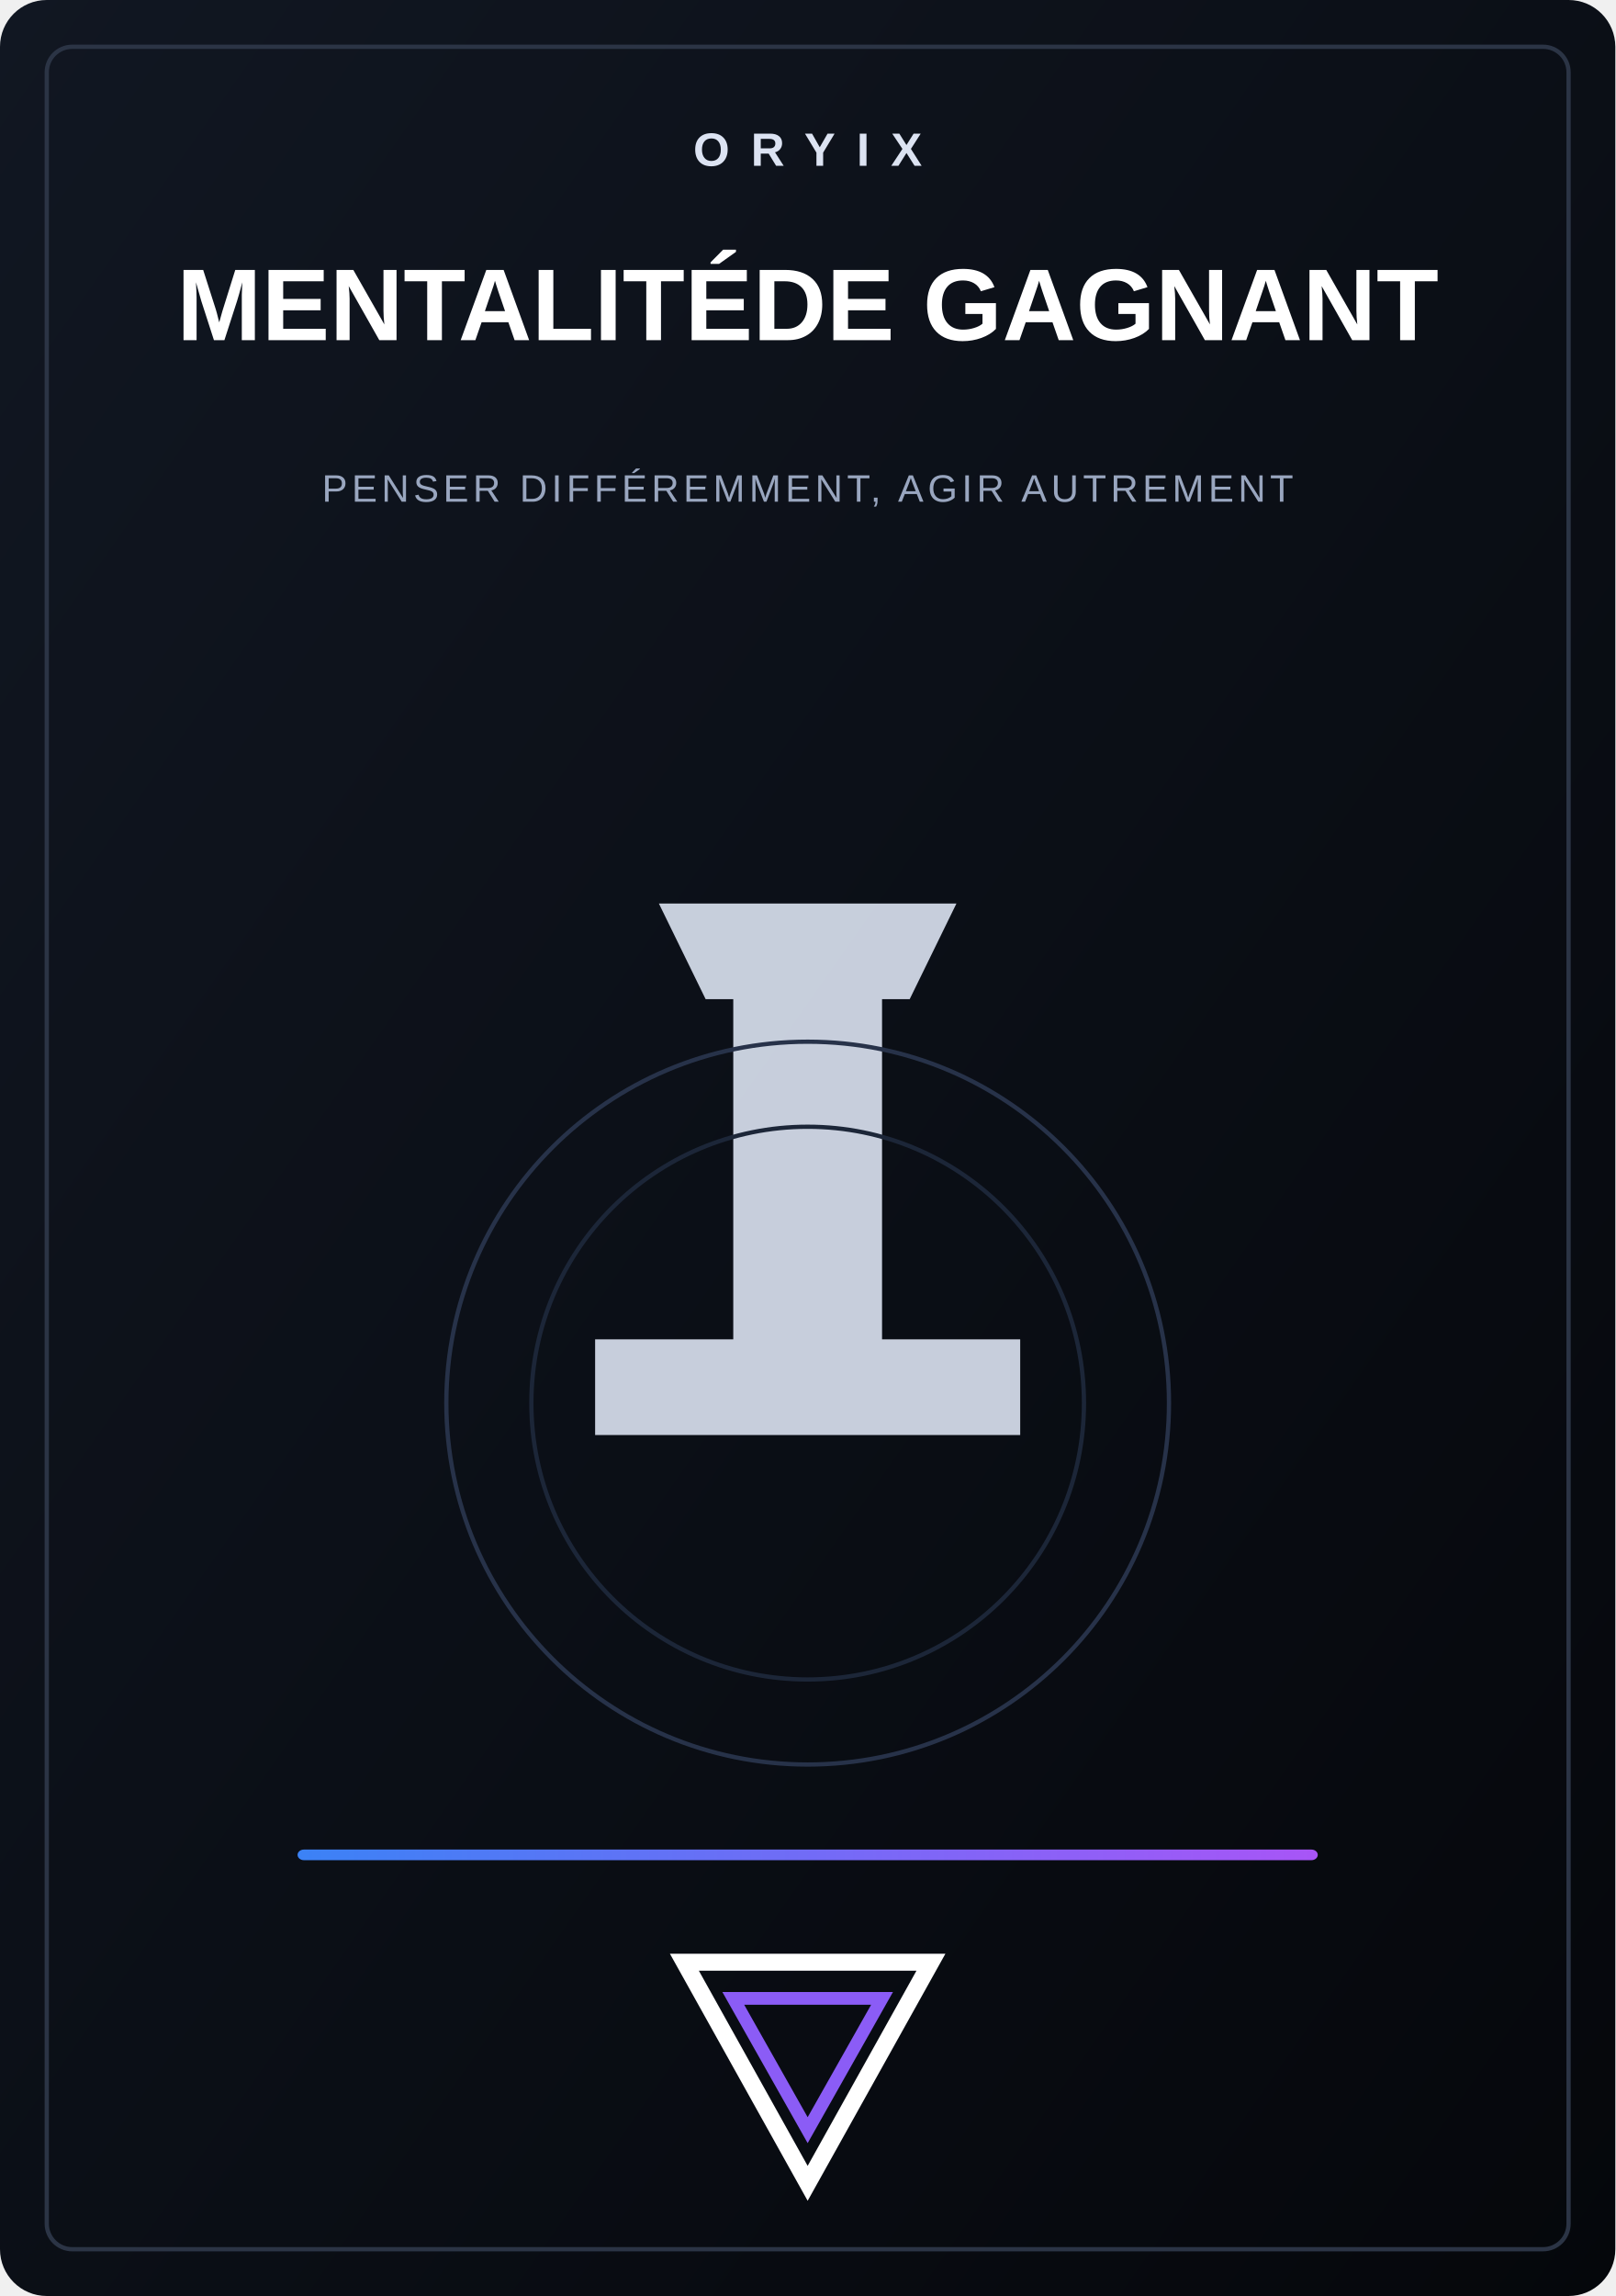
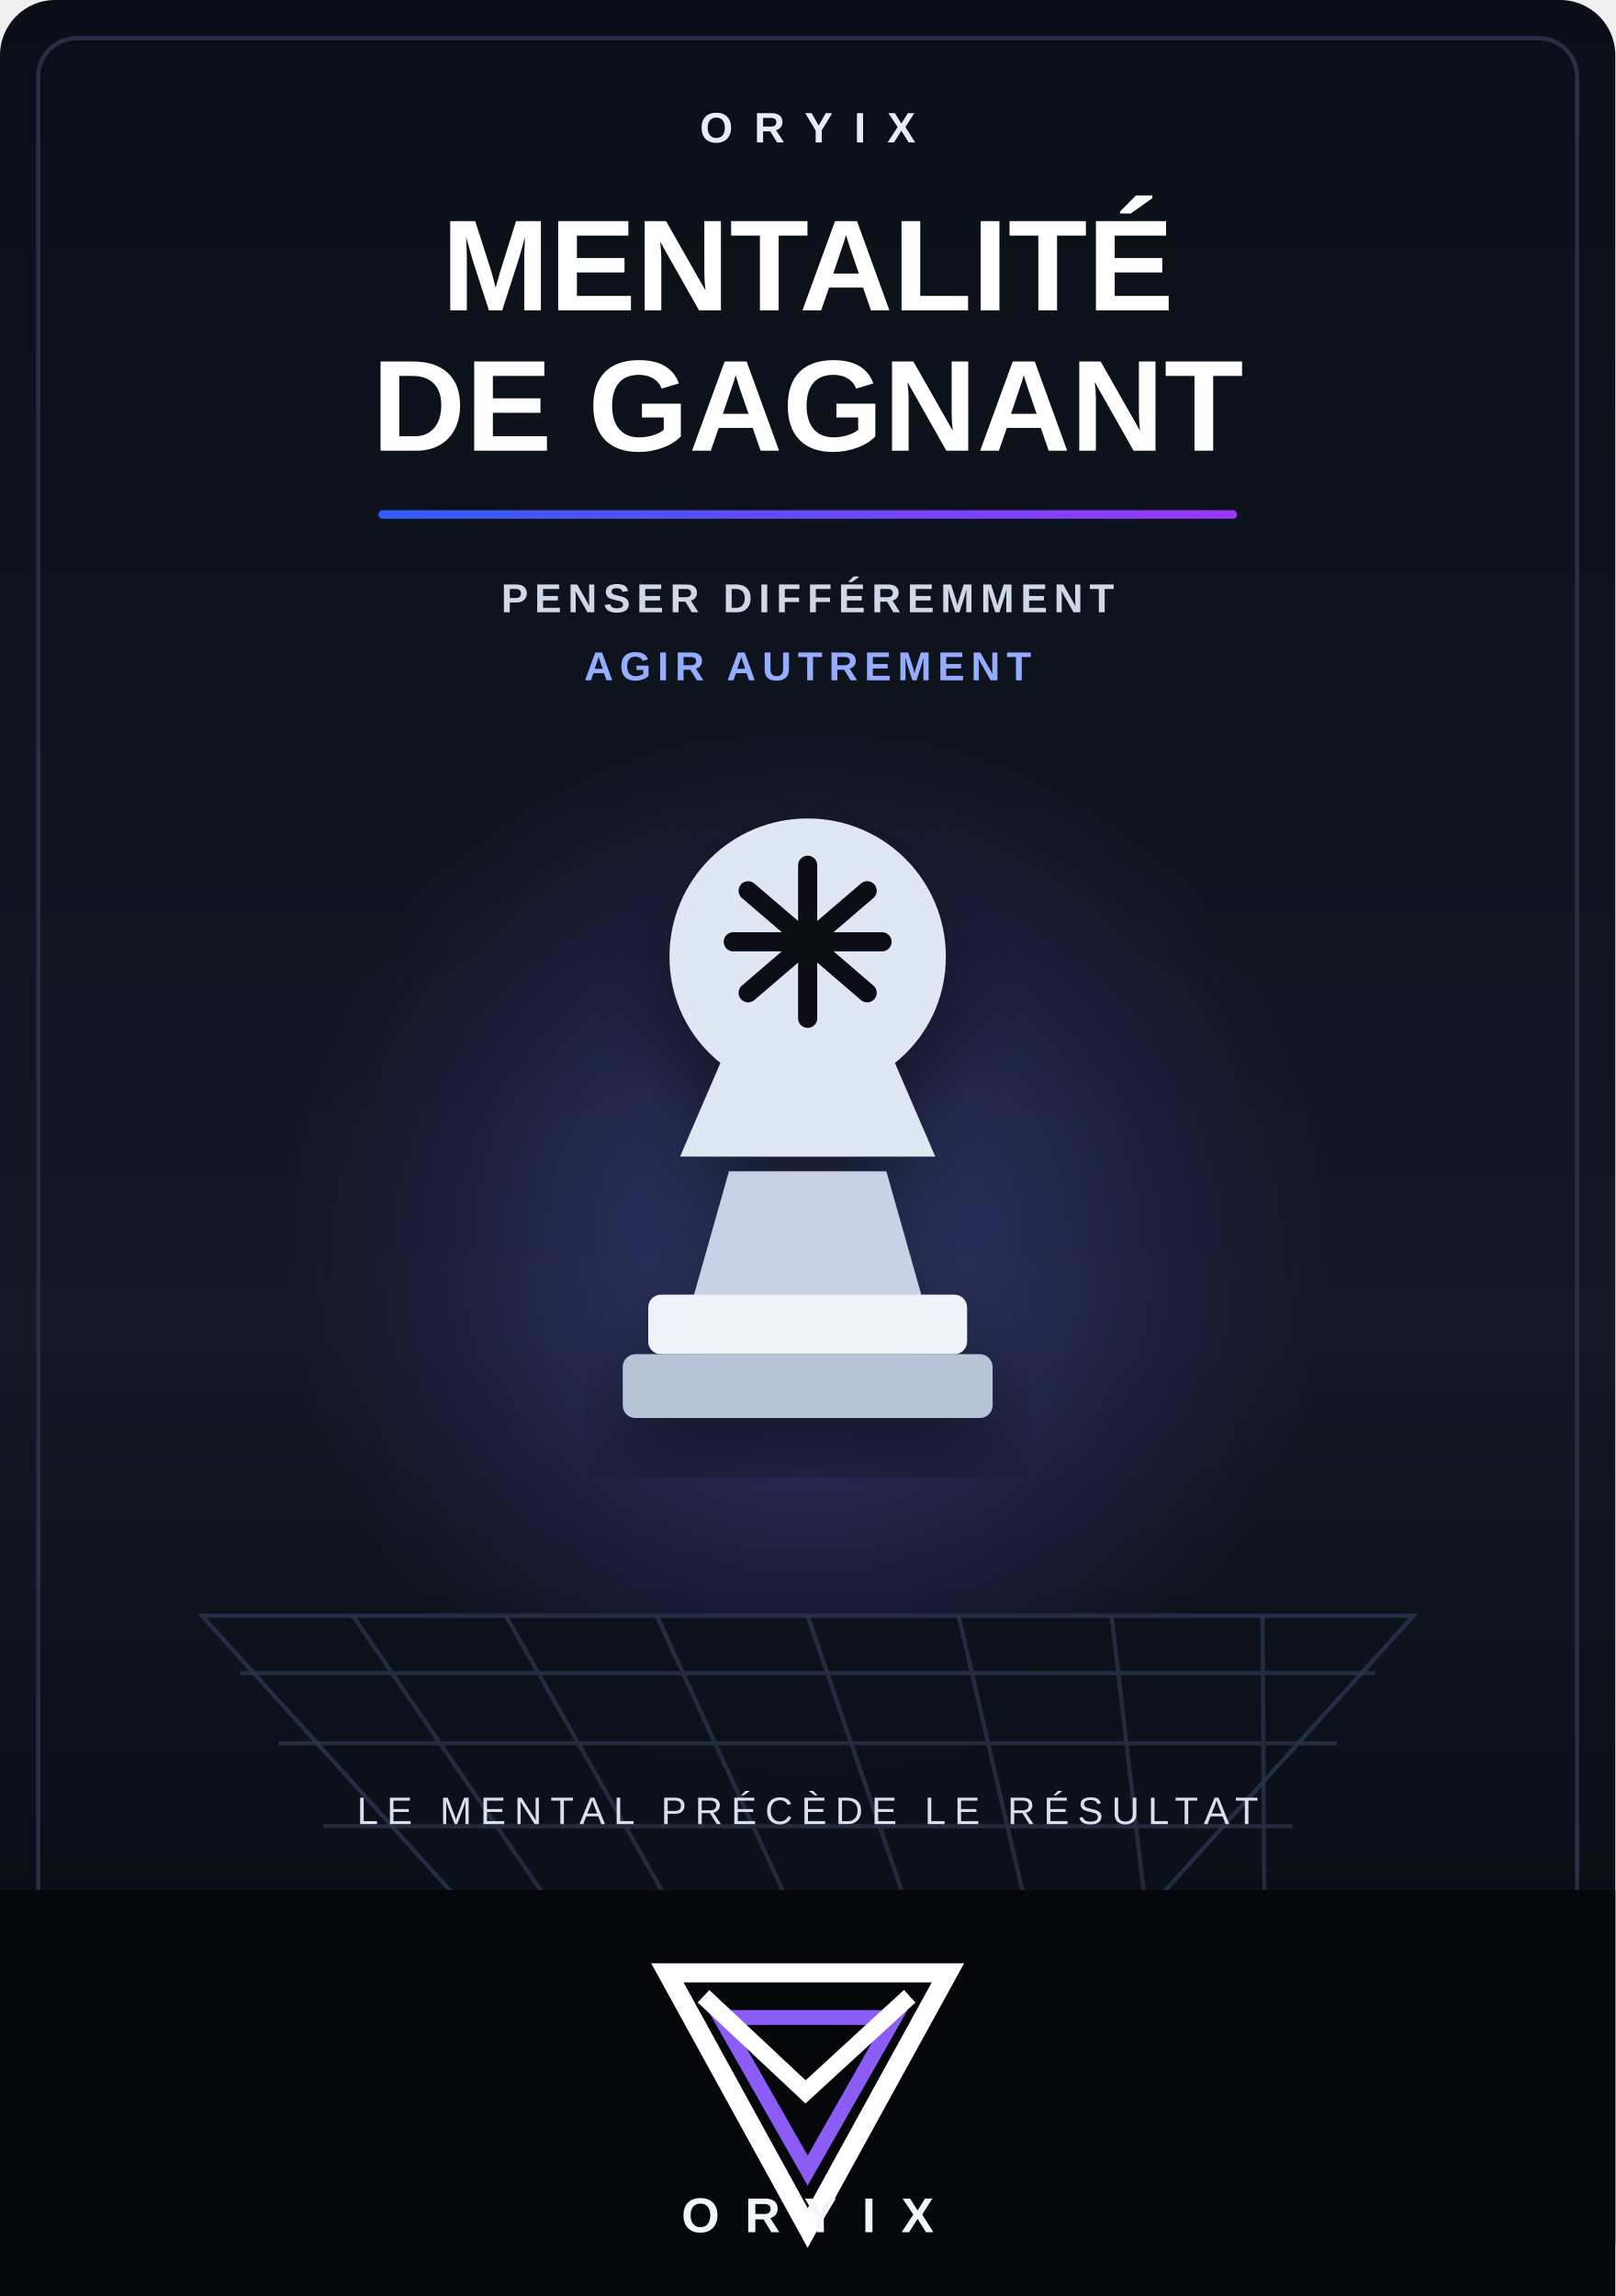
<svg xmlns="http://www.w3.org/2000/svg" width="760" height="1080" viewBox="0 0 760 1080">
  <defs>
-     <linearGradient id="bg" x1="0" y1="0" x2="1" y2="1">
-       <stop stop-color="#111722" />
-       <stop offset="1" stop-color="#05070B" />
+     <linearGradient id="bg" x1="0" y1="0" x2="0" y2="1">
+       <stop stop-color="#0a0f17" />
+       <stop offset=".58" stop-color="#121824" />
+       <stop offset="1" stop-color="#05070b" />
    </linearGradient>
    <linearGradient id="accent" x1="0" y1="0" x2="1" y2="0">
-       <stop stop-color="#3B82F6" />
-       <stop offset="1" stop-color="#A855F7" />
+       <stop stop-color="#315cff" />
+       <stop offset="1" stop-color="#9a38ff" />
    </linearGradient>
+     <radialGradient id="halo">
+       <stop stop-color="#758dff" stop-opacity=".35" />
+       <stop offset="1" stop-color="#6b4bff" stop-opacity="0" />
+     </radialGradient>
+     <filter id="shadow">
+       <feDropShadow dx="0" dy="20" stdDeviation="20" flood-color="#000" flood-opacity=".5" />
+     </filter>
  </defs>
-   <rect width="760" height="1080" rx="22" fill="url(#bg)" />
-   <rect x="22" y="22" width="716" height="1036" rx="12" fill="none" stroke="#2B3445" stroke-width="2" />
-   <text x="380" y="78" text-anchor="middle" fill="#DCE3F2" font-family="Arial" font-size="22" font-weight="700" letter-spacing="10">ORYIX</text>
-   <text x="380" y="160" text-anchor="middle" fill="white" font-family="Arial" font-size="48" font-weight="800">MENTALITÉ
- DE GAGNANT</text>
-   <text x="380" y="236" text-anchor="middle" fill="#99A6BF" font-family="Arial" font-size="18" letter-spacing="2">PENSER DIFFÉREMMENT, AGIR AUTREMENT</text>
-   <path d="M 525 330h70v160h65v45H460v-45h65V330z M490 285h140l-22 45h-96z" fill="#DCE3F2" opacity=".9" transform="translate(-180 140)" />
-   <circle cx="380" cy="660" r="170" fill="none" stroke="#273249" stroke-width="2" />
-   <circle cx="380" cy="660" r="130" fill="none" stroke="#1C2638" stroke-width="2" />
-   <rect x="140" y="870" width="480" height="5" rx="3" fill="url(#accent)" />
-   <path d="M322 923h116l-58 104-58-104z" fill="none" stroke="white" stroke-width="8" />
-   <path d="M345 940h70l-35 62-35-62z" fill="none" stroke="#8B5CF6" stroke-width="6" />
+   <rect width="760" height="1080" rx="26" fill="url(#bg)" />
+   <rect x="18" y="18" width="724" height="1044" rx="18" fill="none" stroke="#263044" stroke-width="2" />
+   <text x="380" y="67" text-anchor="middle" fill="#e7ecf7" font-family="Arial, Helvetica, sans-serif" font-size="20" font-weight="700" letter-spacing="10">ORYIX</text>
+   <text x="380" y="146" text-anchor="middle" fill="#fff" font-family="Arial, Helvetica, sans-serif" font-size="61" font-weight="900">MENTALITÉ</text>
+   <text x="380" y="212" text-anchor="middle" fill="#fff" font-family="Arial, Helvetica, sans-serif" font-size="61" font-weight="900">DE GAGNANT</text>
+   <rect x="178" y="240" width="404" height="4" rx="2" fill="url(#accent)" />
+   <text x="380" y="288" text-anchor="middle" fill="#cfd8e7" font-family="Arial, Helvetica, sans-serif" font-size="19" font-weight="700" letter-spacing="3">PENSER DIFFÉREMMENT</text>
+   <text x="380" y="320" text-anchor="middle" fill="#94adff" font-family="Arial, Helvetica, sans-serif" font-size="19" font-weight="700" letter-spacing="3">AGIR AUTREMENT</text>
+   <circle cx="380" cy="588" r="250" fill="url(#halo)" />
+   <g transform="translate(95 410)" opacity=".9">
+     <path d="M0 350 570 350 430 505H140Z" fill="#0c1119" stroke="#253149" stroke-width="2" />
+     <g stroke="#2d3951" stroke-width="2" opacity=".75">
+       <path d="M71 350 177 505M143 350 231 505M214 350 285 505M285 350 338 505M356 350 392 505M428 350 446 505M499 350 500 505" />
+       <path d="M18 377h534M36 410h498M57 449h456M86 495h398" />
+     </g>
+   </g>
+   <g transform="translate(293 385)" filter="url(#shadow)">
+     <path d="M87 0c36 0 65 29 65 65 0 20-9 38-24 50l19 44h-120l19-44C31 103 22 85 22 65 22 29 51 0 87 0Z" fill="#dfe6f4" />
+     <path d="M50 166h74l17 60H33l17-60Z" fill="#c9d2e4" />
+     <rect x="12" y="224" width="150" height="28" rx="6" fill="#eef2f9" />
+     <rect x="0" y="252" width="174" height="30" rx="6" fill="#b8c3d8" />
+     <path d="M52 58h70M87 22v72M59 34l56 48M115 34 59 82" stroke="#0c1118" stroke-width="9" stroke-linecap="round" />
+   </g>
+   <text x="380" y="858" text-anchor="middle" fill="#d8dfed" font-family="Arial, Helvetica, sans-serif" font-size="18" letter-spacing="4">LE MENTAL PRÉCÈDE LE RÉSULTAT</text>
+   <rect x="0" y="889" width="760" height="191" fill="#05070b" />
+   <g transform="translate(314 928)">
+     <path d="M0 0h132L66 120 0 0Z" fill="none" stroke="#fff" stroke-width="9" />
+     <path d="M25 21h82L66 93 25 21Z" fill="none" stroke="#8b5cf6" stroke-width="7" />
+     <path d="M17 11 65 56 114 11" fill="none" stroke="#fff" stroke-width="8" />
+   </g>
+   <text x="380" y="1050" text-anchor="middle" fill="#f3f5fa" font-family="Arial, Helvetica, sans-serif" font-size="23" font-weight="700" letter-spacing="12">ORYIX</text>
</svg>
